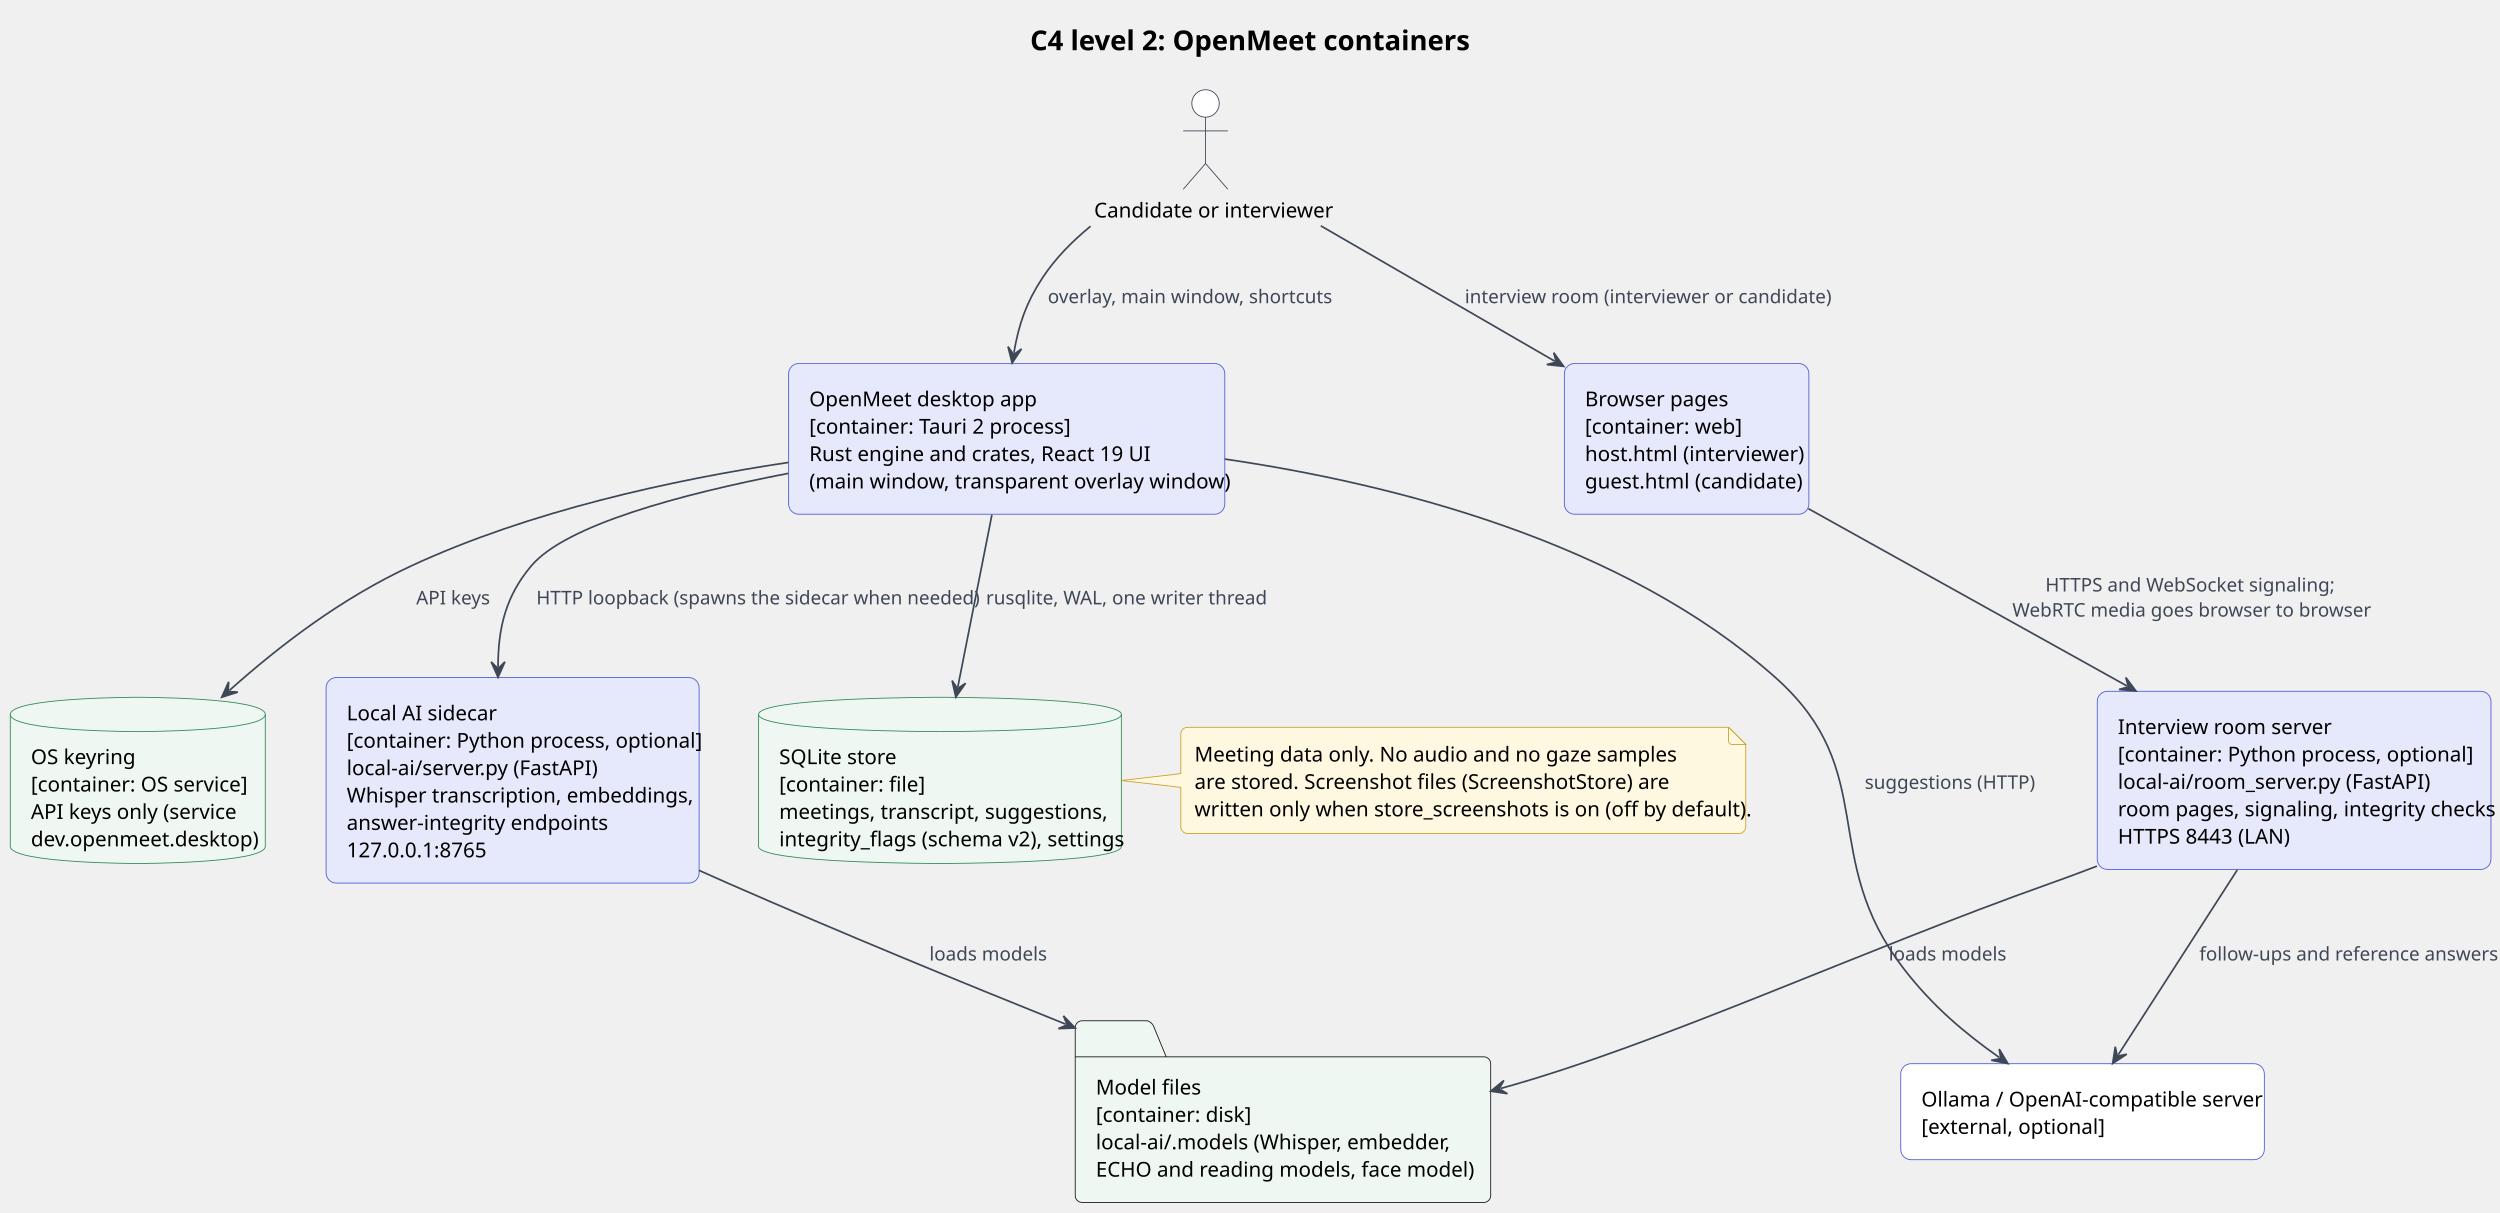
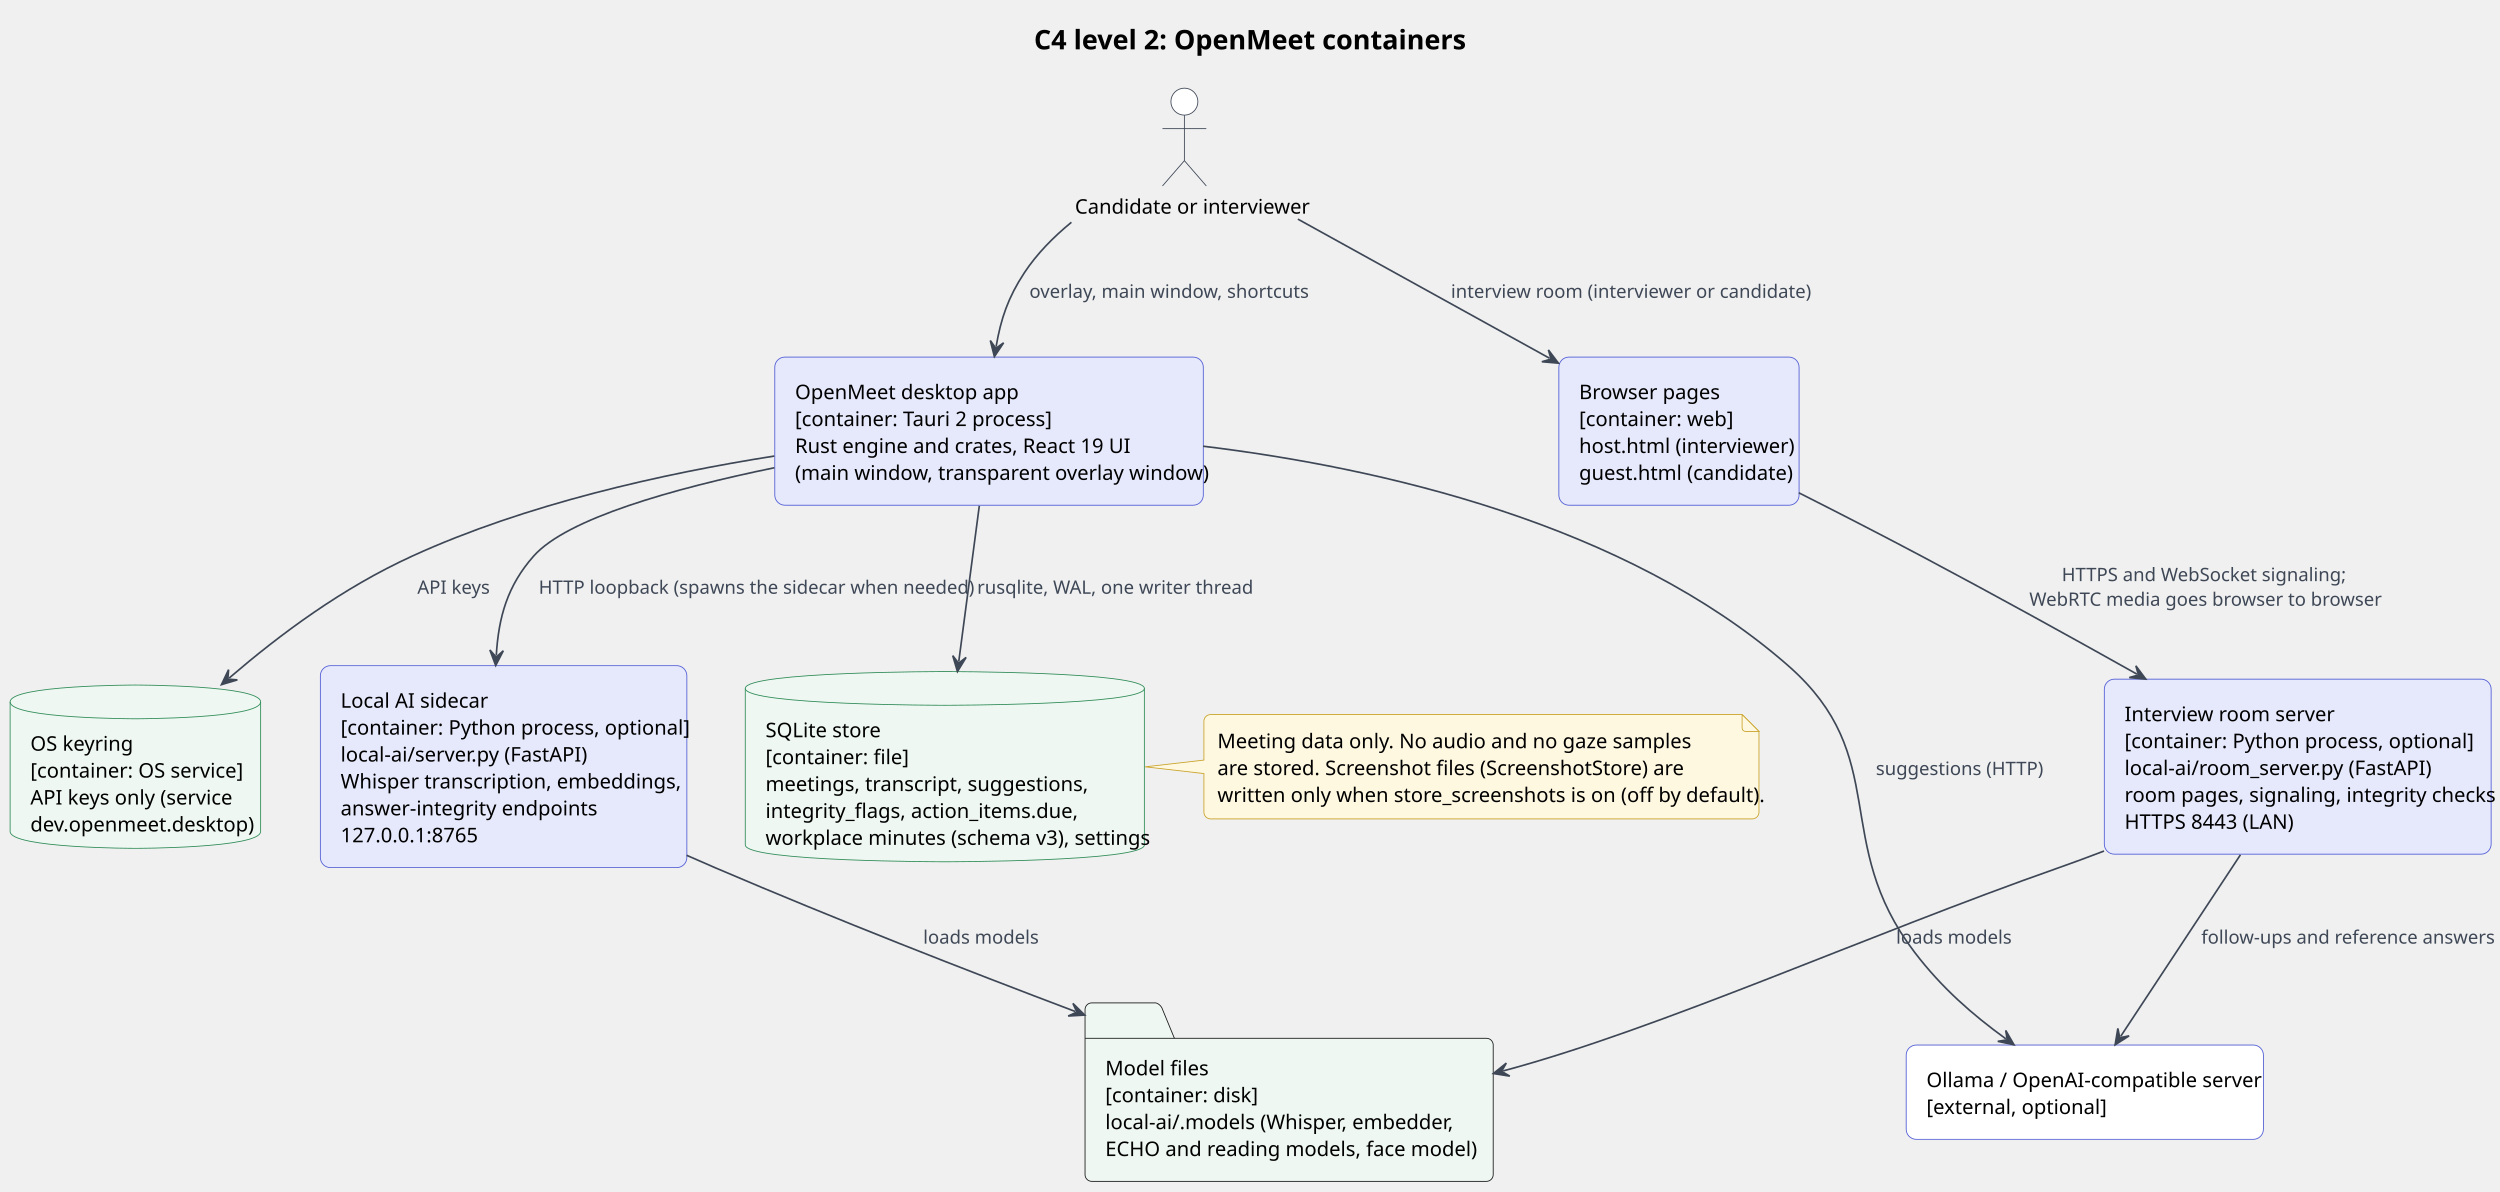
- <svg xmlns="http://www.w3.org/2000/svg" contentStyleType="text/css" height="1060.5px" preserveAspectRatio="none" style="width:2185px;height:1060px;background:#FFFFFF;" version="1.1" viewBox="0 0 2185 1060" width="2185.5px" zoomAndPan="magnify">
+ <svg xmlns="http://www.w3.org/2000/svg" contentStyleType="text/css" height="1060.5px" preserveAspectRatio="none" style="width:2224px;height:1060px;background:#FFFFFF;" version="1.1" viewBox="0 0 2224 1060" width="2224.5px" zoomAndPan="magnify">
  <defs />
  <g>
-     <text fill="#000000" font-family="Segoe UI" font-size="24" font-weight="bold" lengthAdjust="spacing" textLength="364.453" x="900.332" y="43.898">C4 level 2: OpenMeet containers</text>
+     <text fill="#000000" font-family="Segoe UI" font-size="24" font-weight="bold" lengthAdjust="spacing" textLength="364.453" x="919.832" y="43.898">C4 level 2: OpenMeet containers</text>
    <g id="elem_User">
      <ellipse cx="1053.637" cy="90.422" fill="#FFFFFF" rx="12" ry="12" style="stroke:#3E4756;stroke-width:0.75;" />
      <path d="M1053.637,102.422 L1053.637,142.922 M1034.137,114.422 L1073.137,114.422 M1053.637,142.922 L1034.137,165.422 M1053.637,142.922 L1073.137,165.422 " fill="none" style="stroke:#3E4756;stroke-width:0.75;" />
      <text fill="#000000" font-family="Segoe UI" font-size="18" lengthAdjust="spacing" textLength="194.774" x="956.25" y="190.096">Candidate or interviewer</text>
    </g>
    <g id="elem_App">
      <rect fill="#E6E9FB" height="131.766" rx="9" ry="9" style="stroke:#4F5BD5;stroke-width:0.75;" width="381.217" x="689.25" y="317.672" />
      <text fill="#000000" font-family="Segoe UI" font-size="18" lengthAdjust="spacing" textLength="188.851" x="707.25" y="355.096">OpenMeet desktop app</text>
      <text fill="#000000" font-family="Segoe UI" font-size="18" lengthAdjust="spacing" textLength="213.565" x="707.25" y="379.037">[container: Tauri 2 process]</text>
      <text fill="#000000" font-family="Segoe UI" font-size="18" lengthAdjust="spacing" textLength="279.475" x="707.25" y="402.978">Rust engine and crates, React 19 UI</text>
      <text fill="#000000" font-family="Segoe UI" font-size="18" lengthAdjust="spacing" textLength="345.217" x="707.25" y="426.92">(main window, transparent overlay window)</text>
    </g>
    <g id="elem_Side">
      <rect fill="#E6E9FB" height="179.648" rx="9" ry="9" style="stroke:#4F5BD5;stroke-width:0.75;" width="326.022" x="285" y="592.172" />
      <text fill="#000000" font-family="Segoe UI" font-size="18" lengthAdjust="spacing" textLength="122.853" x="303" y="629.596">Local AI sidecar</text>
      <text fill="#000000" font-family="Segoe UI" font-size="18" lengthAdjust="spacing" textLength="290.022" x="303" y="653.537">[container: Python process, optional]</text>
      <text fill="#000000" font-family="Segoe UI" font-size="18" lengthAdjust="spacing" textLength="209.224" x="303" y="677.479">local-ai/server.py (FastAPI)</text>
      <text fill="#000000" font-family="Segoe UI" font-size="18" lengthAdjust="spacing" textLength="281.856" x="303" y="701.42">Whisper transcription, embeddings,</text>
      <text fill="#000000" font-family="Segoe UI" font-size="18" lengthAdjust="spacing" textLength="213.486" x="303" y="725.361">answer-integrity endpoints</text>
      <text fill="#000000" font-family="Segoe UI" font-size="18" lengthAdjust="spacing" textLength="112.641" x="303" y="749.303">127.0.0.1:8765</text>
    </g>
    <g id="elem_Room">
-       <rect fill="#E6E9FB" height="155.707" rx="9" ry="9" style="stroke:#4F5BD5;stroke-width:0.75;" width="344.118" x="1833" y="604.172" />
-       <text fill="#000000" font-family="Segoe UI" font-size="18" lengthAdjust="spacing" textLength="172.468" x="1851" y="641.596">Interview room server</text>
-       <text fill="#000000" font-family="Segoe UI" font-size="18" lengthAdjust="spacing" textLength="290.022" x="1851" y="665.537">[container: Python process, optional]</text>
-       <text fill="#000000" font-family="Segoe UI" font-size="18" lengthAdjust="spacing" textLength="259.55" x="1851" y="689.479">local-ai/room_server.py (FastAPI)</text>
-       <text fill="#000000" font-family="Segoe UI" font-size="18" lengthAdjust="spacing" textLength="308.118" x="1851" y="713.42">room pages, signaling, integrity checks</text>
-       <text fill="#000000" font-family="Segoe UI" font-size="18" lengthAdjust="spacing" textLength="144.369" x="1851" y="737.361">HTTPS 8443 (LAN)</text>
+       <rect fill="#E6E9FB" height="155.707" rx="9" ry="9" style="stroke:#4F5BD5;stroke-width:0.75;" width="344.118" x="1872" y="604.172" />
+       <text fill="#000000" font-family="Segoe UI" font-size="18" lengthAdjust="spacing" textLength="172.468" x="1890" y="641.596">Interview room server</text>
+       <text fill="#000000" font-family="Segoe UI" font-size="18" lengthAdjust="spacing" textLength="290.022" x="1890" y="665.537">[container: Python process, optional]</text>
+       <text fill="#000000" font-family="Segoe UI" font-size="18" lengthAdjust="spacing" textLength="259.55" x="1890" y="689.479">local-ai/room_server.py (FastAPI)</text>
+       <text fill="#000000" font-family="Segoe UI" font-size="18" lengthAdjust="spacing" textLength="308.118" x="1890" y="713.42">room pages, signaling, integrity checks</text>
+       <text fill="#000000" font-family="Segoe UI" font-size="18" lengthAdjust="spacing" textLength="144.369" x="1890" y="737.361">HTTPS 8443 (LAN)</text>
    </g>
    <g id="elem_Pages">
-       <rect fill="#E6E9FB" height="131.766" rx="9" ry="9" style="stroke:#4F5BD5;stroke-width:0.75;" width="213.706" x="1367.25" y="317.672" />
-       <text fill="#000000" font-family="Segoe UI" font-size="18" lengthAdjust="spacing" textLength="115.761" x="1385.25" y="355.096">Browser pages</text>
-       <text fill="#000000" font-family="Segoe UI" font-size="18" lengthAdjust="spacing" textLength="127.222" x="1385.25" y="379.037">[container: web]</text>
-       <text fill="#000000" font-family="Segoe UI" font-size="18" lengthAdjust="spacing" textLength="177.706" x="1385.25" y="402.978">host.html (interviewer)</text>
-       <text fill="#000000" font-family="Segoe UI" font-size="18" lengthAdjust="spacing" textLength="177.671" x="1385.25" y="426.92">guest.html (candidate)</text>
+       <rect fill="#E6E9FB" height="131.766" rx="9" ry="9" style="stroke:#4F5BD5;stroke-width:0.75;" width="213.706" x="1386.75" y="317.672" />
+       <text fill="#000000" font-family="Segoe UI" font-size="18" lengthAdjust="spacing" textLength="115.761" x="1404.75" y="355.096">Browser pages</text>
+       <text fill="#000000" font-family="Segoe UI" font-size="18" lengthAdjust="spacing" textLength="127.222" x="1404.75" y="379.037">[container: web]</text>
+       <text fill="#000000" font-family="Segoe UI" font-size="18" lengthAdjust="spacing" textLength="177.706" x="1404.75" y="402.978">host.html (interviewer)</text>
+       <text fill="#000000" font-family="Segoe UI" font-size="18" lengthAdjust="spacing" textLength="177.671" x="1404.75" y="426.92">guest.html (candidate)</text>
    </g>
    <g id="elem_DB">
-       <path d="M663,624.422 C663,609.422 821.537,609.422 821.537,609.422 C821.537,609.422 980.074,609.422 980.074,624.422 L980.074,739.688 C980.074,754.688 821.537,754.688 821.537,754.688 C821.537,754.688 663,754.688 663,739.688 L663,624.422 " fill="#EEF7F1" style="stroke:#2E8B57;stroke-width:0.75;" />
-       <path d="M663,624.422 C663,639.422 821.537,639.422 821.537,639.422 C821.537,639.422 980.074,639.422 980.074,624.422 " fill="none" style="stroke:#2E8B57;stroke-width:0.75;" />
-       <text fill="#000000" font-family="Segoe UI" font-size="18" lengthAdjust="spacing" textLength="96.363" x="681" y="667.846">SQLite store</text>
-       <text fill="#000000" font-family="Segoe UI" font-size="18" lengthAdjust="spacing" textLength="117.984" x="681" y="691.787">[container: file]</text>
-       <text fill="#000000" font-family="Segoe UI" font-size="18" lengthAdjust="spacing" textLength="264.639" x="681" y="715.729">meetings, transcript, suggestions,</text>
-       <text fill="#000000" font-family="Segoe UI" font-size="18" lengthAdjust="spacing" textLength="281.074" x="681" y="739.67">integrity_flags (schema v2), settings</text>
+       <path d="M663,612.422 C663,597.422 840.517,597.422 840.517,597.422 C840.517,597.422 1018.034,597.422 1018.034,612.422 L1018.034,751.629 C1018.034,766.629 840.517,766.629 840.517,766.629 C840.517,766.629 663,766.629 663,751.629 L663,612.422 " fill="#EEF7F1" style="stroke:#2E8B57;stroke-width:0.75;" />
+       <path d="M663,612.422 C663,627.422 840.517,627.422 840.517,627.422 C840.517,627.422 1018.034,627.422 1018.034,612.422 " fill="none" style="stroke:#2E8B57;stroke-width:0.75;" />
+       <text fill="#000000" font-family="Segoe UI" font-size="18" lengthAdjust="spacing" textLength="96.363" x="681" y="655.846">SQLite store</text>
+       <text fill="#000000" font-family="Segoe UI" font-size="18" lengthAdjust="spacing" textLength="117.984" x="681" y="679.787">[container: file]</text>
+       <text fill="#000000" font-family="Segoe UI" font-size="18" lengthAdjust="spacing" textLength="264.639" x="681" y="703.729">meetings, transcript, suggestions,</text>
+       <text fill="#000000" font-family="Segoe UI" font-size="18" lengthAdjust="spacing" textLength="256.931" x="681" y="727.67">integrity_flags, action_items.due,</text>
+       <text fill="#000000" font-family="Segoe UI" font-size="18" lengthAdjust="spacing" textLength="319.034" x="681" y="751.611">workplace minutes (schema v3), settings</text>
    </g>
    <g id="elem_KR">
      <path d="M9,624.422 C9,609.422 120.428,609.422 120.428,609.422 C120.428,609.422 231.856,609.422 231.856,624.422 L231.856,739.688 C231.856,754.688 120.428,754.688 120.428,754.688 C120.428,754.688 9,754.688 9,739.688 L9,624.422 " fill="#EEF7F1" style="stroke:#2E8B57;stroke-width:0.75;" />
      <path d="M9,624.422 C9,639.422 120.428,639.422 120.428,639.422 C120.428,639.422 231.856,639.422 231.856,624.422 " fill="none" style="stroke:#2E8B57;stroke-width:0.75;" />
      <text fill="#000000" font-family="Segoe UI" font-size="18" lengthAdjust="spacing" textLength="86.537" x="27" y="667.846">OS keyring</text>
      <text fill="#000000" font-family="Segoe UI" font-size="18" lengthAdjust="spacing" textLength="176.3" x="27" y="691.787">[container: OS service]</text>
      <text fill="#000000" font-family="Segoe UI" font-size="18" lengthAdjust="spacing" textLength="169.233" x="27" y="715.729">API keys only (service</text>
      <text fill="#000000" font-family="Segoe UI" font-size="18" lengthAdjust="spacing" textLength="186.856" x="27" y="739.67">dev.openmeet.desktop)</text>
    </g>
    <g id="elem_MOD">
-       <path d="M945.75,892.172 L1002.75,892.172 A9,9 0 0 1 1008.75,898.172 L1019.25,923.672 L1296.858,923.672 A6,6 0 0 1 1302.858,929.672 L1302.858,1044.938 A6,6 0 0 1 1296.858,1050.938 L945.75,1050.938 A6,6 0 0 1 939.75,1044.938 L939.75,898.172 A6,6 0 0 1 945.75,892.172 " fill="#EEF7F1" style="stroke:#181818;stroke-width:0.75;" />
-       <line style="stroke:#181818;stroke-width:0.75;" x1="939.75" x2="1019.25" y1="923.672" y2="923.672" />
-       <text fill="#000000" font-family="Segoe UI" font-size="18" lengthAdjust="spacing" textLength="87.416" x="957.75" y="956.596">Model files</text>
-       <text fill="#000000" font-family="Segoe UI" font-size="18" lengthAdjust="spacing" textLength="125.763" x="957.75" y="980.537">[container: disk]</text>
-       <text fill="#000000" font-family="Segoe UI" font-size="18" lengthAdjust="spacing" textLength="296.56" x="957.75" y="1004.479">local-ai/.models (Whisper, embedder,</text>
-       <text fill="#000000" font-family="Segoe UI" font-size="18" lengthAdjust="spacing" textLength="312.108" x="957.75" y="1028.42">ECHO and reading models, face model)</text>
+       <path d="M971.25,892.172 L1028.25,892.172 A9,9 0 0 1 1034.25,898.172 L1044.75,923.672 L1322.358,923.672 A6,6 0 0 1 1328.358,929.672 L1328.358,1044.938 A6,6 0 0 1 1322.358,1050.938 L971.25,1050.938 A6,6 0 0 1 965.25,1044.938 L965.25,898.172 A6,6 0 0 1 971.25,892.172 " fill="#EEF7F1" style="stroke:#181818;stroke-width:0.75;" />
+       <line style="stroke:#181818;stroke-width:0.75;" x1="965.25" x2="1044.75" y1="923.672" y2="923.672" />
+       <text fill="#000000" font-family="Segoe UI" font-size="18" lengthAdjust="spacing" textLength="87.416" x="983.25" y="956.596">Model files</text>
+       <text fill="#000000" font-family="Segoe UI" font-size="18" lengthAdjust="spacing" textLength="125.763" x="983.25" y="980.537">[container: disk]</text>
+       <text fill="#000000" font-family="Segoe UI" font-size="18" lengthAdjust="spacing" textLength="296.56" x="983.25" y="1004.479">local-ai/.models (Whisper, embedder,</text>
+       <text fill="#000000" font-family="Segoe UI" font-size="18" lengthAdjust="spacing" textLength="312.108" x="983.25" y="1028.42">ECHO and reading models, face model)</text>
    </g>
    <g id="elem_LLM">
-       <rect fill="#FFFFFF" height="83.883" rx="9" ry="9" style="stroke:#4F5BD5;stroke-width:0.75;" width="317.786" x="1661.25" y="929.672" />
-       <text fill="#000000" font-family="Segoe UI" font-size="18" lengthAdjust="spacing" textLength="281.786" x="1679.25" y="967.096">Ollama / OpenAI-compatible server</text>
-       <text fill="#000000" font-family="Segoe UI" font-size="18" lengthAdjust="spacing" textLength="148.685" x="1679.25" y="991.037">[external, optional]</text>
+       <rect fill="#FFFFFF" height="83.883" rx="9" ry="9" style="stroke:#4F5BD5;stroke-width:0.75;" width="317.786" x="1695.75" y="929.672" />
+       <text fill="#000000" font-family="Segoe UI" font-size="18" lengthAdjust="spacing" textLength="281.786" x="1713.75" y="967.096">Ollama / OpenAI-compatible server</text>
+       <text fill="#000000" font-family="Segoe UI" font-size="18" lengthAdjust="spacing" textLength="148.685" x="1713.75" y="991.037">[external, optional]</text>
    </g>
    <g id="elem_GMN21">
-       <path d="M1032,641.672 L1032,676.172 L979.86,682.172 L1032,688.172 L1032,722.496 A6,6 0 0 0 1038,728.496 L1519.775,728.496 A6,6 0 0 0 1525.775,722.496 L1525.775,650.672 L1510.775,635.672 L1038,635.672 A6,6 0 0 0 1032,641.672 " fill="#FFF8E1" style="stroke:#C9A227;stroke-width:0.75;" />
-       <path d="M1510.775,635.672 L1510.775,647.672 A3,3 0 0 0 1513.775,650.672 L1525.775,650.672 L1510.775,635.672 " fill="#FFF8E1" style="stroke:#C9A227;stroke-width:0.75;" />
-       <text fill="#000000" font-family="Segoe UI" font-size="18" lengthAdjust="spacing" textLength="399.542" x="1044" y="665.596">Meeting data only. No audio and no gaze samples</text>
-       <text fill="#000000" font-family="Segoe UI" font-size="18" lengthAdjust="spacing" textLength="388.151" x="1044" y="689.537">are stored. Screenshot files (ScreenshotStore) are</text>
-       <text fill="#000000" font-family="Segoe UI" font-size="18" lengthAdjust="spacing" textLength="456.275" x="1044" y="713.479">written only when store_screenshots is on (off by default).</text>
+       <path d="M1071,641.672 L1071,676.172 L1018.695,682.172 L1071,688.172 L1071,722.496 A6,6 0 0 0 1077,728.496 L1558.775,728.496 A6,6 0 0 0 1564.775,722.496 L1564.775,650.672 L1549.775,635.672 L1077,635.672 A6,6 0 0 0 1071,641.672 " fill="#FFF8E1" style="stroke:#C9A227;stroke-width:0.75;" />
+       <path d="M1549.775,635.672 L1549.775,647.672 A3,3 0 0 0 1552.775,650.672 L1564.775,650.672 L1549.775,635.672 " fill="#FFF8E1" style="stroke:#C9A227;stroke-width:0.75;" />
+       <text fill="#000000" font-family="Segoe UI" font-size="18" lengthAdjust="spacing" textLength="399.542" x="1083" y="665.596">Meeting data only. No audio and no gaze samples</text>
+       <text fill="#000000" font-family="Segoe UI" font-size="18" lengthAdjust="spacing" textLength="388.151" x="1083" y="689.537">are stored. Screenshot files (ScreenshotStore) are</text>
+       <text fill="#000000" font-family="Segoe UI" font-size="18" lengthAdjust="spacing" textLength="456.275" x="1083" y="713.479">written only when store_screenshots is on (off by default).</text>
    </g>
    <g id="link_User_App">
      <path d="M953.13,197.732 C937.2,210.782 922.35,225.812 911.25,242.672 C896.775,264.647 890.408,283.482 886.133,308.382 " fill="none" id="User-to-App" style="stroke:#3E4756;stroke-width:1.5;" />
      <polygon fill="#3E4756" points="884.61,317.252,892.808,304.962,885.879,309.86,880.981,302.931,884.61,317.252" style="stroke:#3E4756;stroke-width:1.5;" />
      <text fill="#3E4756" font-family="Segoe UI" font-size="16.5" lengthAdjust="spacing" textLength="232.418" x="915.75" y="264.977">overlay, main window, shortcuts</text>
    </g>
    <g id="link_User_Pages">
-       <path d="M1154.355,197.372 C1218.42,234.452 1293.55,277.915 1358.844,315.685 " fill="none" id="User-to-Pages" style="stroke:#3E4756;stroke-width:1.5;" />
-       <polygon fill="#3E4756" points="1366.635,320.192,1357.954,308.239,1360.143,316.437,1351.945,318.626,1366.635,320.192" style="stroke:#3E4756;stroke-width:1.5;" />
-       <text fill="#3E4756" font-family="Segoe UI" font-size="16.5" lengthAdjust="spacing" textLength="299.973" x="1280.25" y="264.977">interview room (interviewer or candidate)</text>
+       <path d="M1154.58,194.927 C1223.895,233.237 1307.923,279.703 1378.498,318.718 " fill="none" id="User-to-Pages" style="stroke:#3E4756;stroke-width:1.5;" />
+       <polygon fill="#3E4756" points="1386.375,323.072,1377.463,311.289,1379.811,319.443,1371.657,321.791,1386.375,323.072" style="stroke:#3E4756;stroke-width:1.5;" />
+       <text fill="#3E4756" font-family="Segoe UI" font-size="16.5" lengthAdjust="spacing" textLength="299.973" x="1290.75" y="264.977">interview room (interviewer or candidate)</text>
    </g>
    <g id="link_App_Side">
-       <path d="M688.875,413.747 C594.48,431.987 494.37,458.972 464.25,494.672 C441.885,521.192 435.342,549.032 435.297,582.932 " fill="none" id="App-to-Side" style="stroke:#3E4756;stroke-width:1.5;" />
-       <polygon fill="#3E4756" points="435.285,591.932,441.303,578.44,435.295,584.432,429.303,578.424,435.285,591.932" style="stroke:#3E4756;stroke-width:1.5;" />
-       <text fill="#3E4756" font-family="Segoe UI" font-size="16.5" lengthAdjust="spacing" textLength="364.168" x="468.75" y="528.227">HTTP loopback (spawns the sidecar when needed)</text>
+       <path d="M688.905,416.102 C598.74,434.672 504.405,461.222 474.75,494.672 C451.47,520.922 443.528,548.928 441.503,583.038 " fill="none" id="App-to-Side" style="stroke:#3E4756;stroke-width:1.5;" />
+       <polygon fill="#3E4756" points="440.97,592.022,447.76,578.901,441.414,584.535,435.781,578.19,440.97,592.022" style="stroke:#3E4756;stroke-width:1.5;" />
+       <text fill="#3E4756" font-family="Segoe UI" font-size="16.5" lengthAdjust="spacing" textLength="364.168" x="479.25" y="528.227">HTTP loopback (spawns the sidecar when needed)</text>
    </g>
    <g id="link_App_DB">
-       <path d="M866.91,450.017 C857.595,497.087 846.742,551.903 837.142,600.413 " fill="none" id="App-to-DB" style="stroke:#3E4756;stroke-width:1.5;" />
-       <polygon fill="#3E4756" points="835.395,609.242,843.902,597.163,836.851,601.885,832.13,594.834,835.395,609.242" style="stroke:#3E4756;stroke-width:1.5;" />
-       <text fill="#3E4756" font-family="Segoe UI" font-size="16.5" lengthAdjust="spacing" textLength="229.711" x="861.75" y="528.227">rusqlite, WAL, one writer thread</text>
+       <path d="M871.185,450.017 C865.47,493.337 859.07,541.804 852.92,588.499 " fill="none" id="App-to-DB" style="stroke:#3E4756;stroke-width:1.5;" />
+       <polygon fill="#3E4756" points="851.745,597.422,859.456,584.821,852.724,589.986,847.559,583.254,851.745,597.422" style="stroke:#3E4756;stroke-width:1.5;" />
+       <text fill="#3E4756" font-family="Segoe UI" font-size="16.5" lengthAdjust="spacing" textLength="229.711" x="869.25" y="528.227">rusqlite, WAL, one writer thread</text>
    </g>
    <g id="link_App_KR">
-       <path d="M688.905,404.192 C587.445,419.462 462.675,446.627 359.25,494.672 C298.05,523.097 244.924,563.87 200.494,603.395 " fill="none" id="App-to-KR" style="stroke:#3E4756;stroke-width:1.5;" />
-       <polygon fill="#3E4756" points="193.77,609.377,207.844,604.887,199.374,604.392,199.869,595.921,193.77,609.377" style="stroke:#3E4756;stroke-width:1.5;" />
-       <text fill="#3E4756" font-family="Segoe UI" font-size="16.5" lengthAdjust="spacing" textLength="60.61" x="363.75" y="528.227">API keys</text>
+       <path d="M688.89,405.692 C589.53,421.322 468,448.382 366.75,494.672 C304.425,523.172 249.757,563.813 203.842,603.188 " fill="none" id="App-to-KR" style="stroke:#3E4756;stroke-width:1.5;" />
+       <polygon fill="#3E4756" points="197.01,609.047,211.164,604.813,202.703,604.165,203.352,595.704,197.01,609.047" style="stroke:#3E4756;stroke-width:1.5;" />
+       <text fill="#3E4756" font-family="Segoe UI" font-size="16.5" lengthAdjust="spacing" textLength="60.61" x="371.25" y="528.227">API keys</text>
    </g>
    <g id="link_Side_MOD">
-       <path d="M610.92,760.697 C619.635,764.612 628.29,768.467 636.75,772.172 C736.215,815.747 840.034,858.426 931.384,895.131 " fill="none" id="Side-to-MOD" style="stroke:#3E4756;stroke-width:1.5;" />
-       <polygon fill="#3E4756" points="939.735,898.487,929.445,887.886,932.776,895.691,924.971,899.021,939.735,898.487" style="stroke:#3E4756;stroke-width:1.5;" />
-       <text fill="#3E4756" font-family="Segoe UI" font-size="16.5" lengthAdjust="spacing" textLength="96.519" x="812.25" y="839.477">loads models</text>
+       <path d="M610.83,760.877 C619.575,764.747 628.26,768.542 636.75,772.172 C744.6,818.297 858.672,862.813 956.562,899.833 " fill="none" id="Side-to-MOD" style="stroke:#3E4756;stroke-width:1.5;" />
+       <polygon fill="#3E4756" points="964.98,903.017,954.475,892.629,957.965,900.364,950.23,903.854,964.98,903.017" style="stroke:#3E4756;stroke-width:1.5;" />
+       <text fill="#3E4756" font-family="Segoe UI" font-size="16.5" lengthAdjust="spacing" textLength="96.519" x="821.25" y="839.477">loads models</text>
    </g>
    <g id="link_Room_MOD">
-       <path d="M1832.73,756.977 C1818.93,762.287 1805.145,767.432 1791.75,772.172 C1628.43,830.027 1447.45,914.047 1311.61,951.292 " fill="none" id="Room-to-MOD" style="stroke:#3E4756;stroke-width:1.5;" />
-       <polygon fill="#3E4756" points="1302.93,953.672,1317.536,955.889,1310.163,951.689,1314.363,944.316,1302.93,953.672" style="stroke:#3E4756;stroke-width:1.5;" />
-       <text fill="#3E4756" font-family="Segoe UI" font-size="16.5" lengthAdjust="spacing" textLength="96.519" x="1650.75" y="839.477">loads models</text>
+       <path d="M1871.76,757.052 C1857.945,762.362 1844.16,767.462 1830.75,772.172 C1662.795,831.167 1476.055,915.62 1337.216,952.686 " fill="none" id="Room-to-MOD" style="stroke:#3E4756;stroke-width:1.5;" />
+       <polygon fill="#3E4756" points="1328.52,955.007,1343.111,957.322,1335.766,953.072,1340.016,945.728,1328.52,955.007" style="stroke:#3E4756;stroke-width:1.5;" />
+       <text fill="#3E4756" font-family="Segoe UI" font-size="16.5" lengthAdjust="spacing" textLength="96.519" x="1686.75" y="839.477">loads models</text>
    </g>
    <g id="link_Pages_Room">
-       <path d="M1580.565,444.617 C1662.945,490.457 1769.651,549.829 1858.946,599.539 " fill="none" id="Pages-to-Room" style="stroke:#3E4756;stroke-width:1.5;" />
-       <polygon fill="#3E4756" points="1866.81,603.917,1857.933,592.108,1860.257,600.269,1852.096,602.593,1866.81,603.917" style="stroke:#3E4756;stroke-width:1.5;" />
-       <text fill="#3E4756" font-family="Segoe UI" font-size="16.5" lengthAdjust="spacing" textLength="239.306" x="1787.637" y="516.977">HTTPS and WebSocket signaling;</text>
-       <text fill="#3E4756" font-family="Segoe UI" font-size="16.5" lengthAdjust="spacing" textLength="297.081" x="1758.75" y="538.923">WebRTC media goes browser to browser</text>
+       <path d="M1600.23,438.392 C1635.135,456.017 1673.97,475.937 1709.25,494.672 C1775.415,529.817 1840.33,565.69 1901.05,599.74 " fill="none" id="Pages-to-Room" style="stroke:#3E4756;stroke-width:1.5;" />
+       <polygon fill="#3E4756" points="1908.9,604.142,1900.06,592.306,1902.358,600.473,1894.19,602.772,1908.9,604.142" style="stroke:#3E4756;stroke-width:1.5;" />
+       <text fill="#3E4756" font-family="Segoe UI" font-size="16.5" lengthAdjust="spacing" textLength="239.306" x="1834.137" y="516.977">HTTPS and WebSocket signaling;</text>
+       <text fill="#3E4756" font-family="Segoe UI" font-size="16.5" lengthAdjust="spacing" textLength="297.081" x="1805.25" y="538.923">WebRTC media goes browser to browser</text>
    </g>
    <g id="link_App_LLM">
-       <path d="M1070.445,401.207 C1217.715,422.777 1418.25,473.402 1551.75,592.172 C1644.3,674.507 1588.365,749.267 1664.25,847.172 C1689.18,879.347 1716.906,902.801 1747.505,924.341 " fill="none" id="App-to-LLM" style="stroke:#3E4756;stroke-width:1.5;" />
-       <polygon fill="#3E4756" points="1754.865,929.522,1747.279,916.845,1748.732,925.205,1740.372,926.657,1754.865,929.522" style="stroke:#3E4756;stroke-width:1.5;" />
-       <text fill="#3E4756" font-family="Segoe UI" font-size="16.5" lengthAdjust="spacing" textLength="139.718" x="1629.75" y="689.477">suggestions (HTTP)</text>
+       <path d="M1070.28,396.947 C1226.88,415.967 1445.805,465.227 1590.75,592.172 C1683.93,673.787 1628.07,748.727 1703.25,847.172 C1727.61,879.077 1754.604,902.512 1784.394,924.157 " fill="none" id="App-to-LLM" style="stroke:#3E4756;stroke-width:1.5;" />
+       <polygon fill="#3E4756" points="1791.675,929.447,1784.28,916.658,1785.608,925.038,1777.227,926.365,1791.675,929.447" style="stroke:#3E4756;stroke-width:1.5;" />
+       <text fill="#3E4756" font-family="Segoe UI" font-size="16.5" lengthAdjust="spacing" textLength="139.718" x="1668.75" y="689.477">suggestions (HTTP)</text>
    </g>
    <g id="link_Room_LLM">
-       <path d="M1955.31,760.442 C1920.3,814.817 1879.589,878.036 1851.344,921.881 " fill="none" id="Room-to-LLM" style="stroke:#3E4756;stroke-width:1.5;" />
-       <polygon fill="#3E4756" points="1846.47,929.447,1858.825,921.347,1850.532,923.142,1848.737,914.849,1846.47,929.447" style="stroke:#3E4756;stroke-width:1.5;" />
-       <text fill="#3E4756" font-family="Segoe UI" font-size="16.5" lengthAdjust="spacing" textLength="244.197" x="1922.25" y="839.477">follow-ups and reference answers</text>
+       <path d="M1993.095,760.442 C1957.23,814.817 1915.507,878.09 1886.572,921.935 " fill="none" id="Room-to-LLM" style="stroke:#3E4756;stroke-width:1.5;" />
+       <polygon fill="#3E4756" points="1881.615,929.447,1894.059,921.484,1885.746,923.187,1884.043,914.875,1881.615,929.447" style="stroke:#3E4756;stroke-width:1.5;" />
+       <text fill="#3E4756" font-family="Segoe UI" font-size="16.5" lengthAdjust="spacing" textLength="244.197" x="1958.25" y="839.477">follow-ups and reference answers</text>
    </g>
  </g>
</svg>
